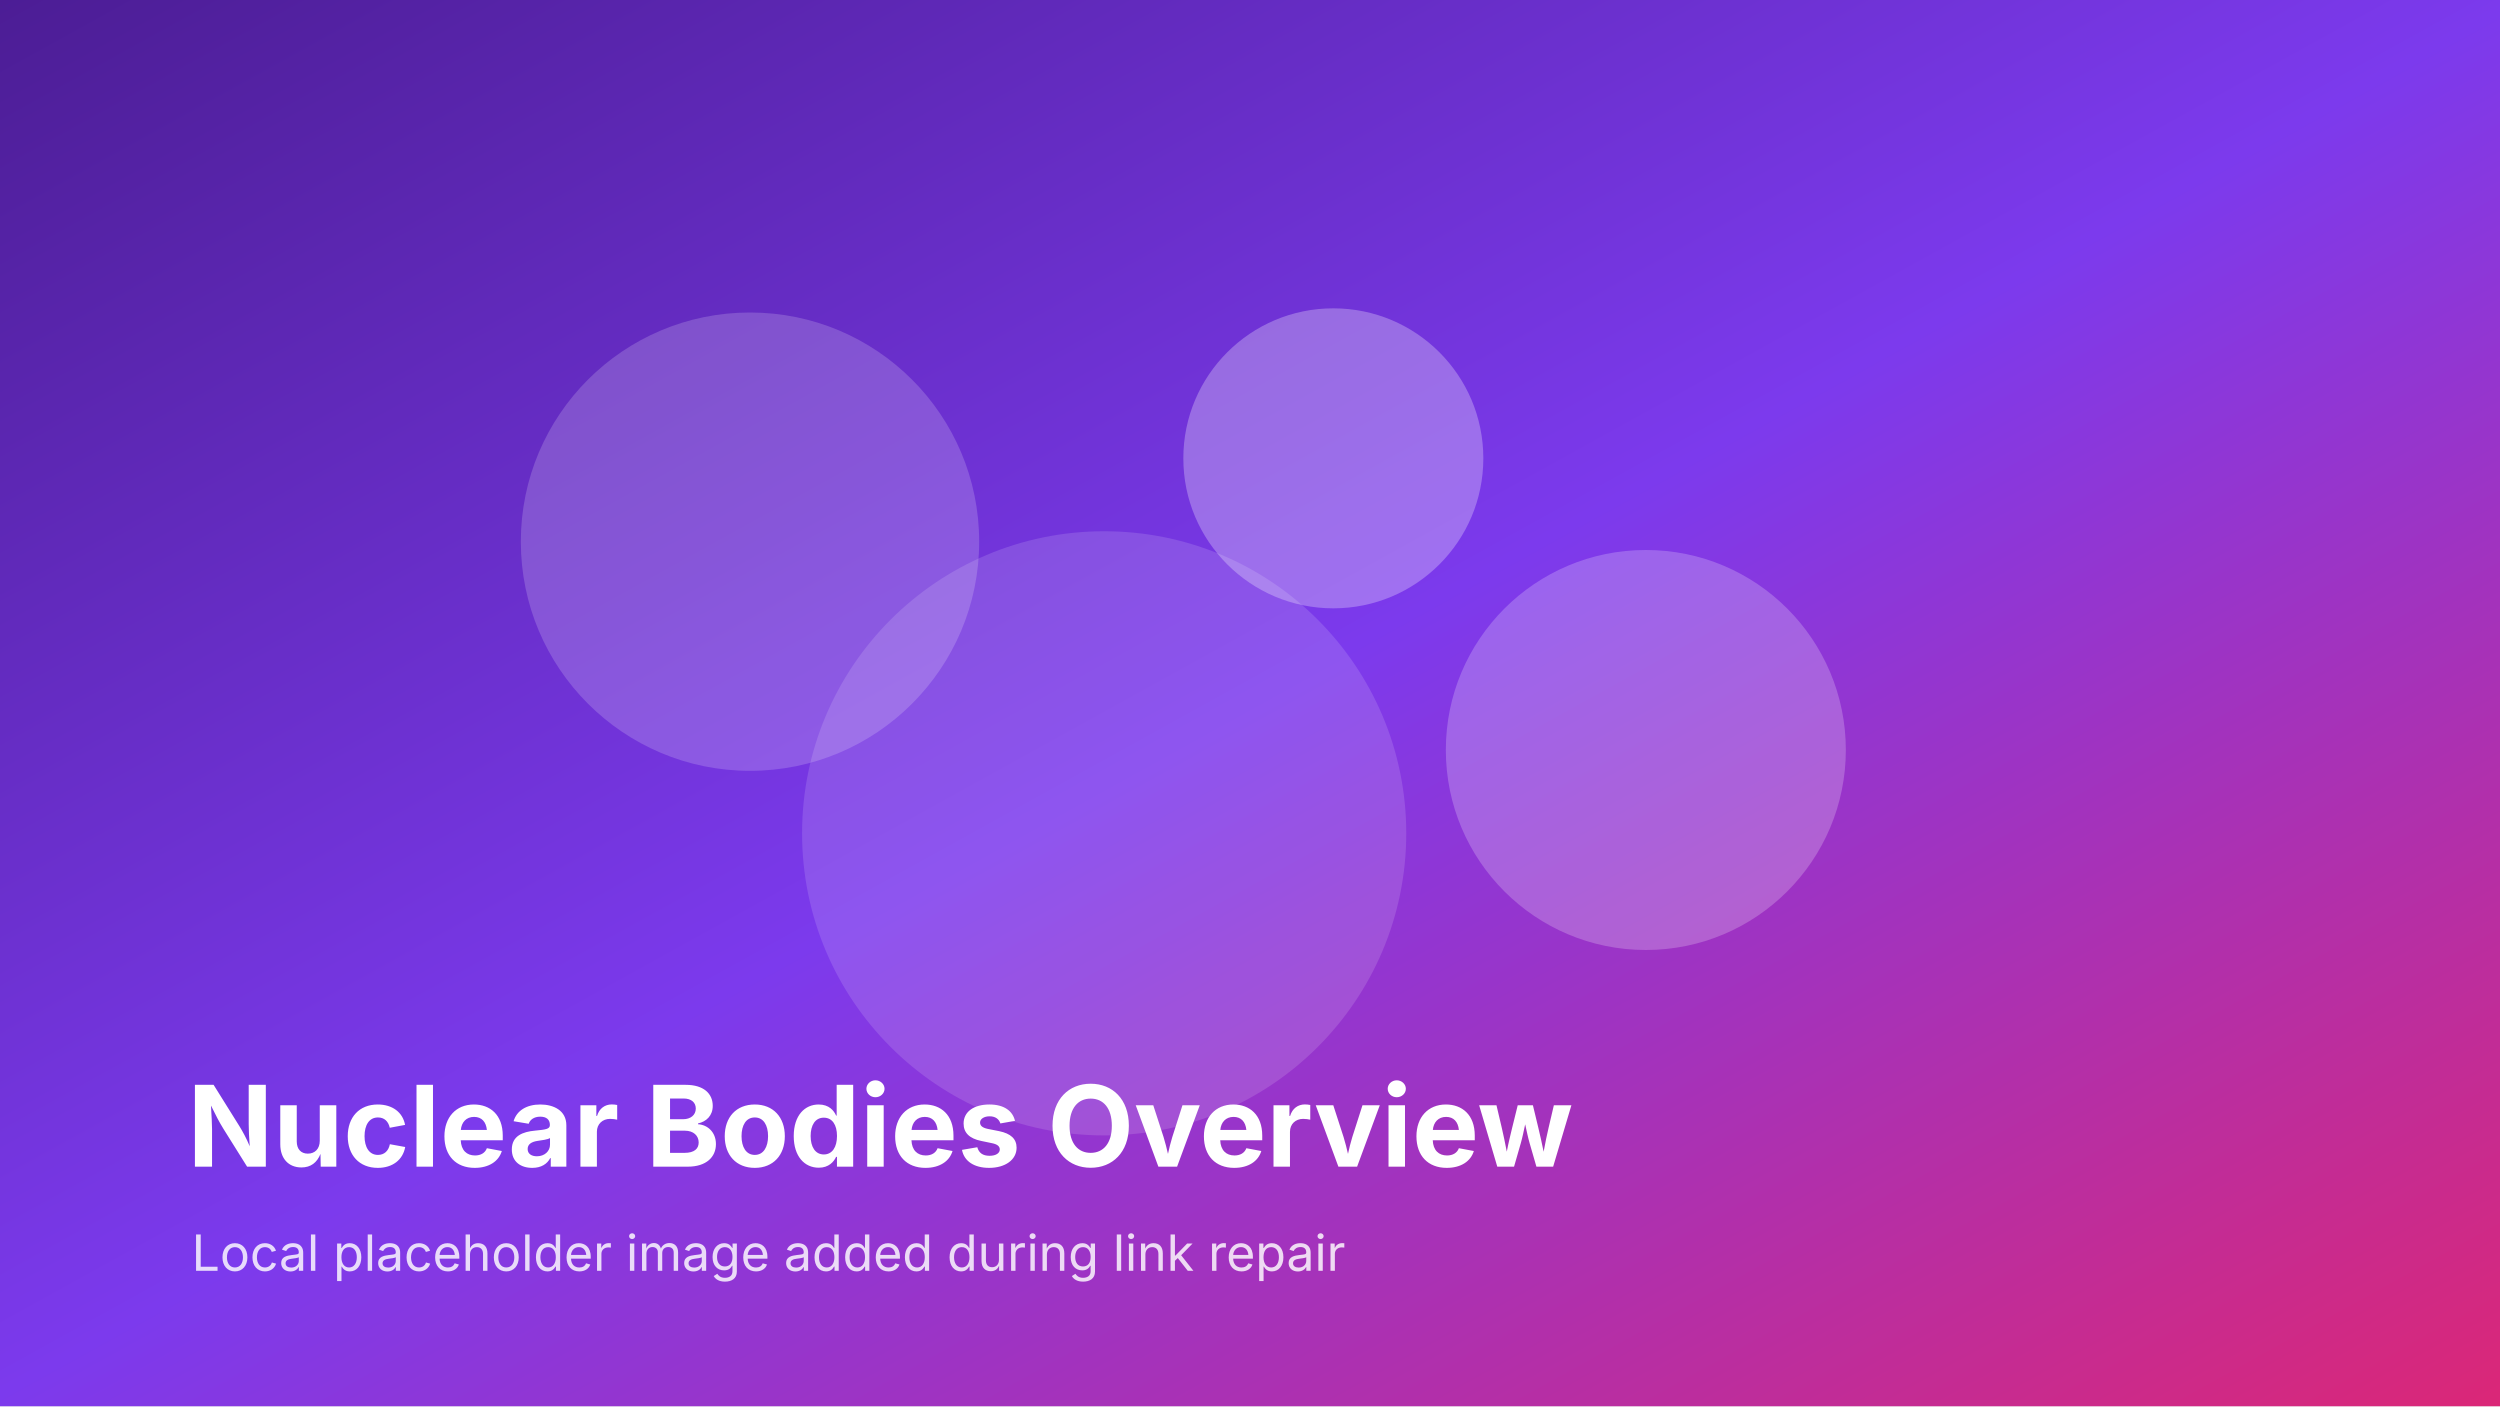
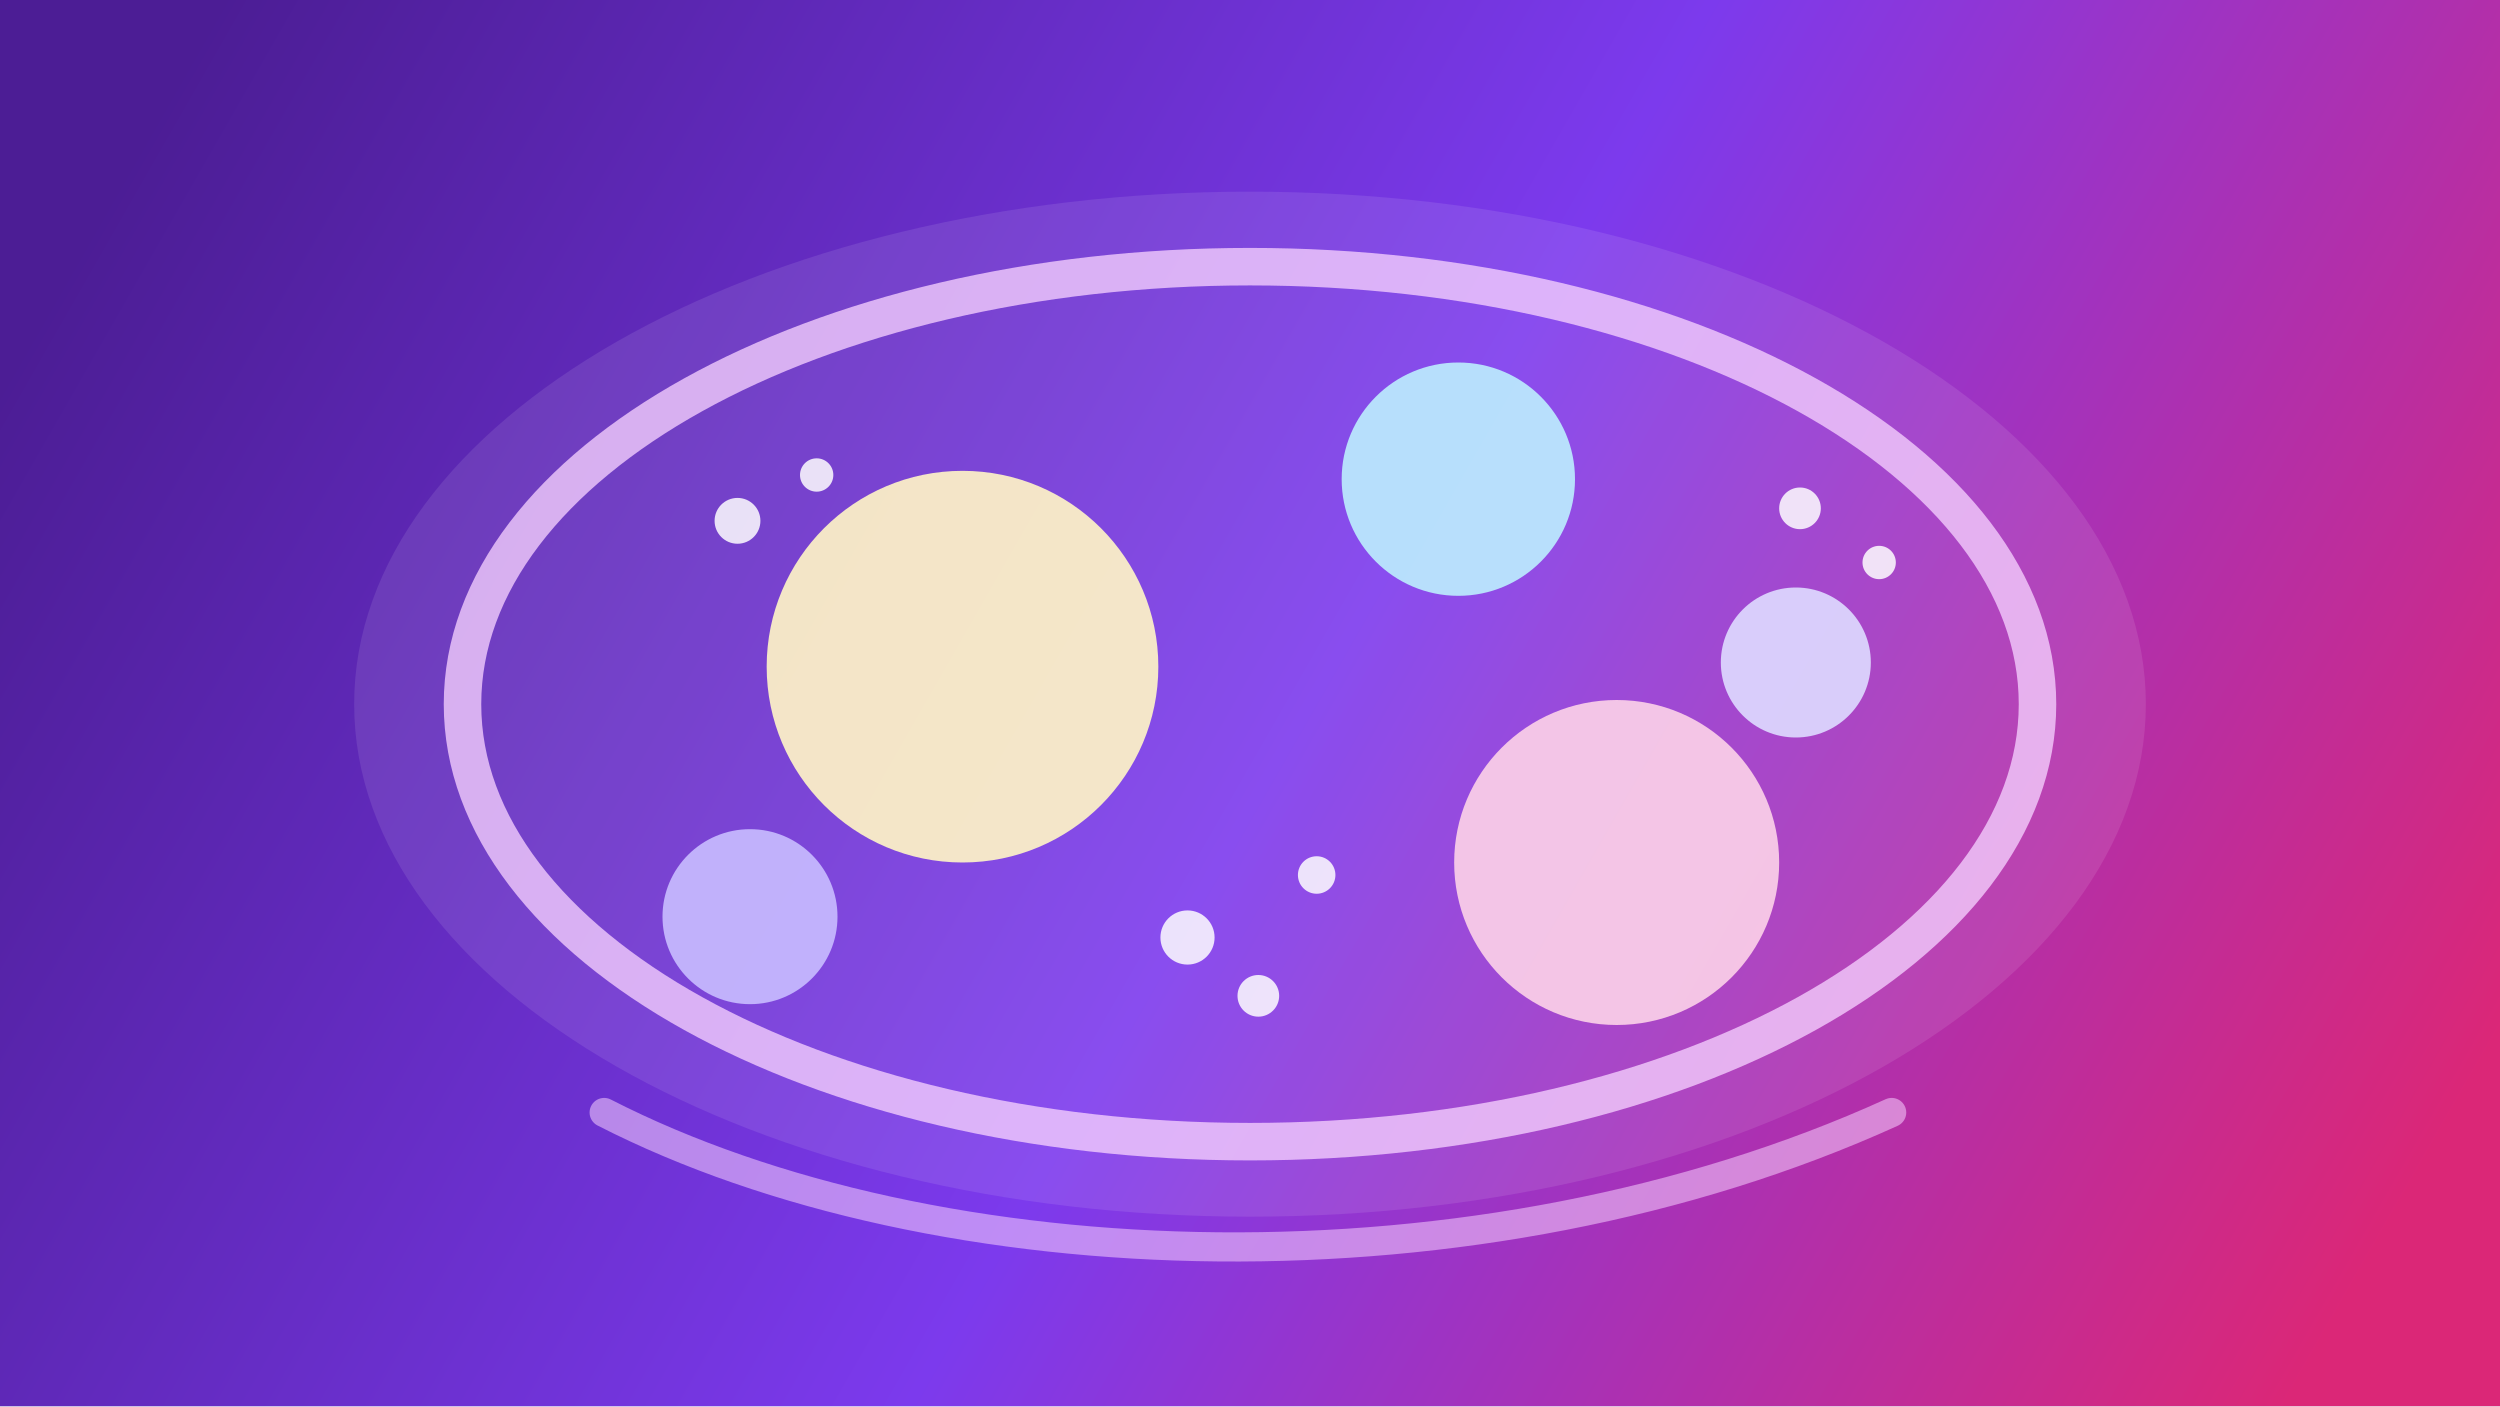
<svg xmlns="http://www.w3.org/2000/svg" viewBox="0 0 1200 675" role="img" aria-labelledby="title desc">
  <defs>
-     <linearGradient id="bg" x1="0%" y1="0%" x2="100%" y2="100%">
-       <stop offset="0%" stop-color="#4c1d95" />
-       <stop offset="50%" stop-color="#7c3aed" />
-       <stop offset="100%" stop-color="#db2777" />
+     <linearGradient id="bg" x1="82" y1="42" x2="1120" y2="636" gradientUnits="userSpaceOnUse">
+       <stop stop-color="#4c1d95" />
+       <stop offset="0.52" stop-color="#7c3aed" />
+       <stop offset="1" stop-color="#db2777" />
    </linearGradient>
  </defs>
  <rect width="1200" height="675" fill="url(#bg)" />
-   <g>
-     <circle cx="360" cy="260" r="110" fill="#ffffff" fill-opacity="0.18" />
-     <circle cx="640" cy="220" r="72" fill="#ffffff" fill-opacity="0.28" />
-     <circle cx="790" cy="360" r="96" fill="#ffffff" fill-opacity="0.22" />
-     <circle cx="530" cy="400" r="145" fill="#ffffff" fill-opacity="0.14" />
+   <ellipse cx="600" cy="338" rx="430" ry="246" fill="#ffffff" opacity="0.10" />
+   <ellipse cx="600" cy="338" rx="378" ry="210" fill="none" stroke="#f5d0fe" stroke-width="18" opacity="0.78" />
+   <circle cx="462" cy="320" r="94" fill="#fef3c7" opacity="0.92" />
+   <circle cx="700" cy="230" r="56" fill="#bae6fd" opacity="0.95" />
+   <circle cx="776" cy="414" r="78" fill="#fbcfe8" opacity="0.92" />
+   <circle cx="360" cy="440" r="42" fill="#c4b5fd" opacity="0.96" />
+   <circle cx="862" cy="318" r="36" fill="#ddd6fe" opacity="0.93" />
+   <g fill="#ffffff" opacity="0.84">
+     <circle cx="570" cy="450" r="13" />
+     <circle cx="604" cy="478" r="10" />
+     <circle cx="632" cy="420" r="9" />
+     <circle cx="354" cy="250" r="11" />
+     <circle cx="392" cy="228" r="8" />
+     <circle cx="864" cy="244" r="10" />
+     <circle cx="902" cy="270" r="8" />
  </g>
-   <g fill="#ffffff">
-     <text x="90" y="560" font-family="Inter, Arial, sans-serif" font-size="54" font-weight="700">Nuclear Bodies Overview</text>
-     <text x="92" y="610" font-family="Inter, Arial, sans-serif" font-size="24" opacity="0.82">Local placeholder image added during link repair</text>
-   </g>
+   <path d="M290 534c160 82 420 90 618 0" fill="none" stroke="#f5d0fe" stroke-width="14" stroke-linecap="round" opacity="0.55" />
</svg>
